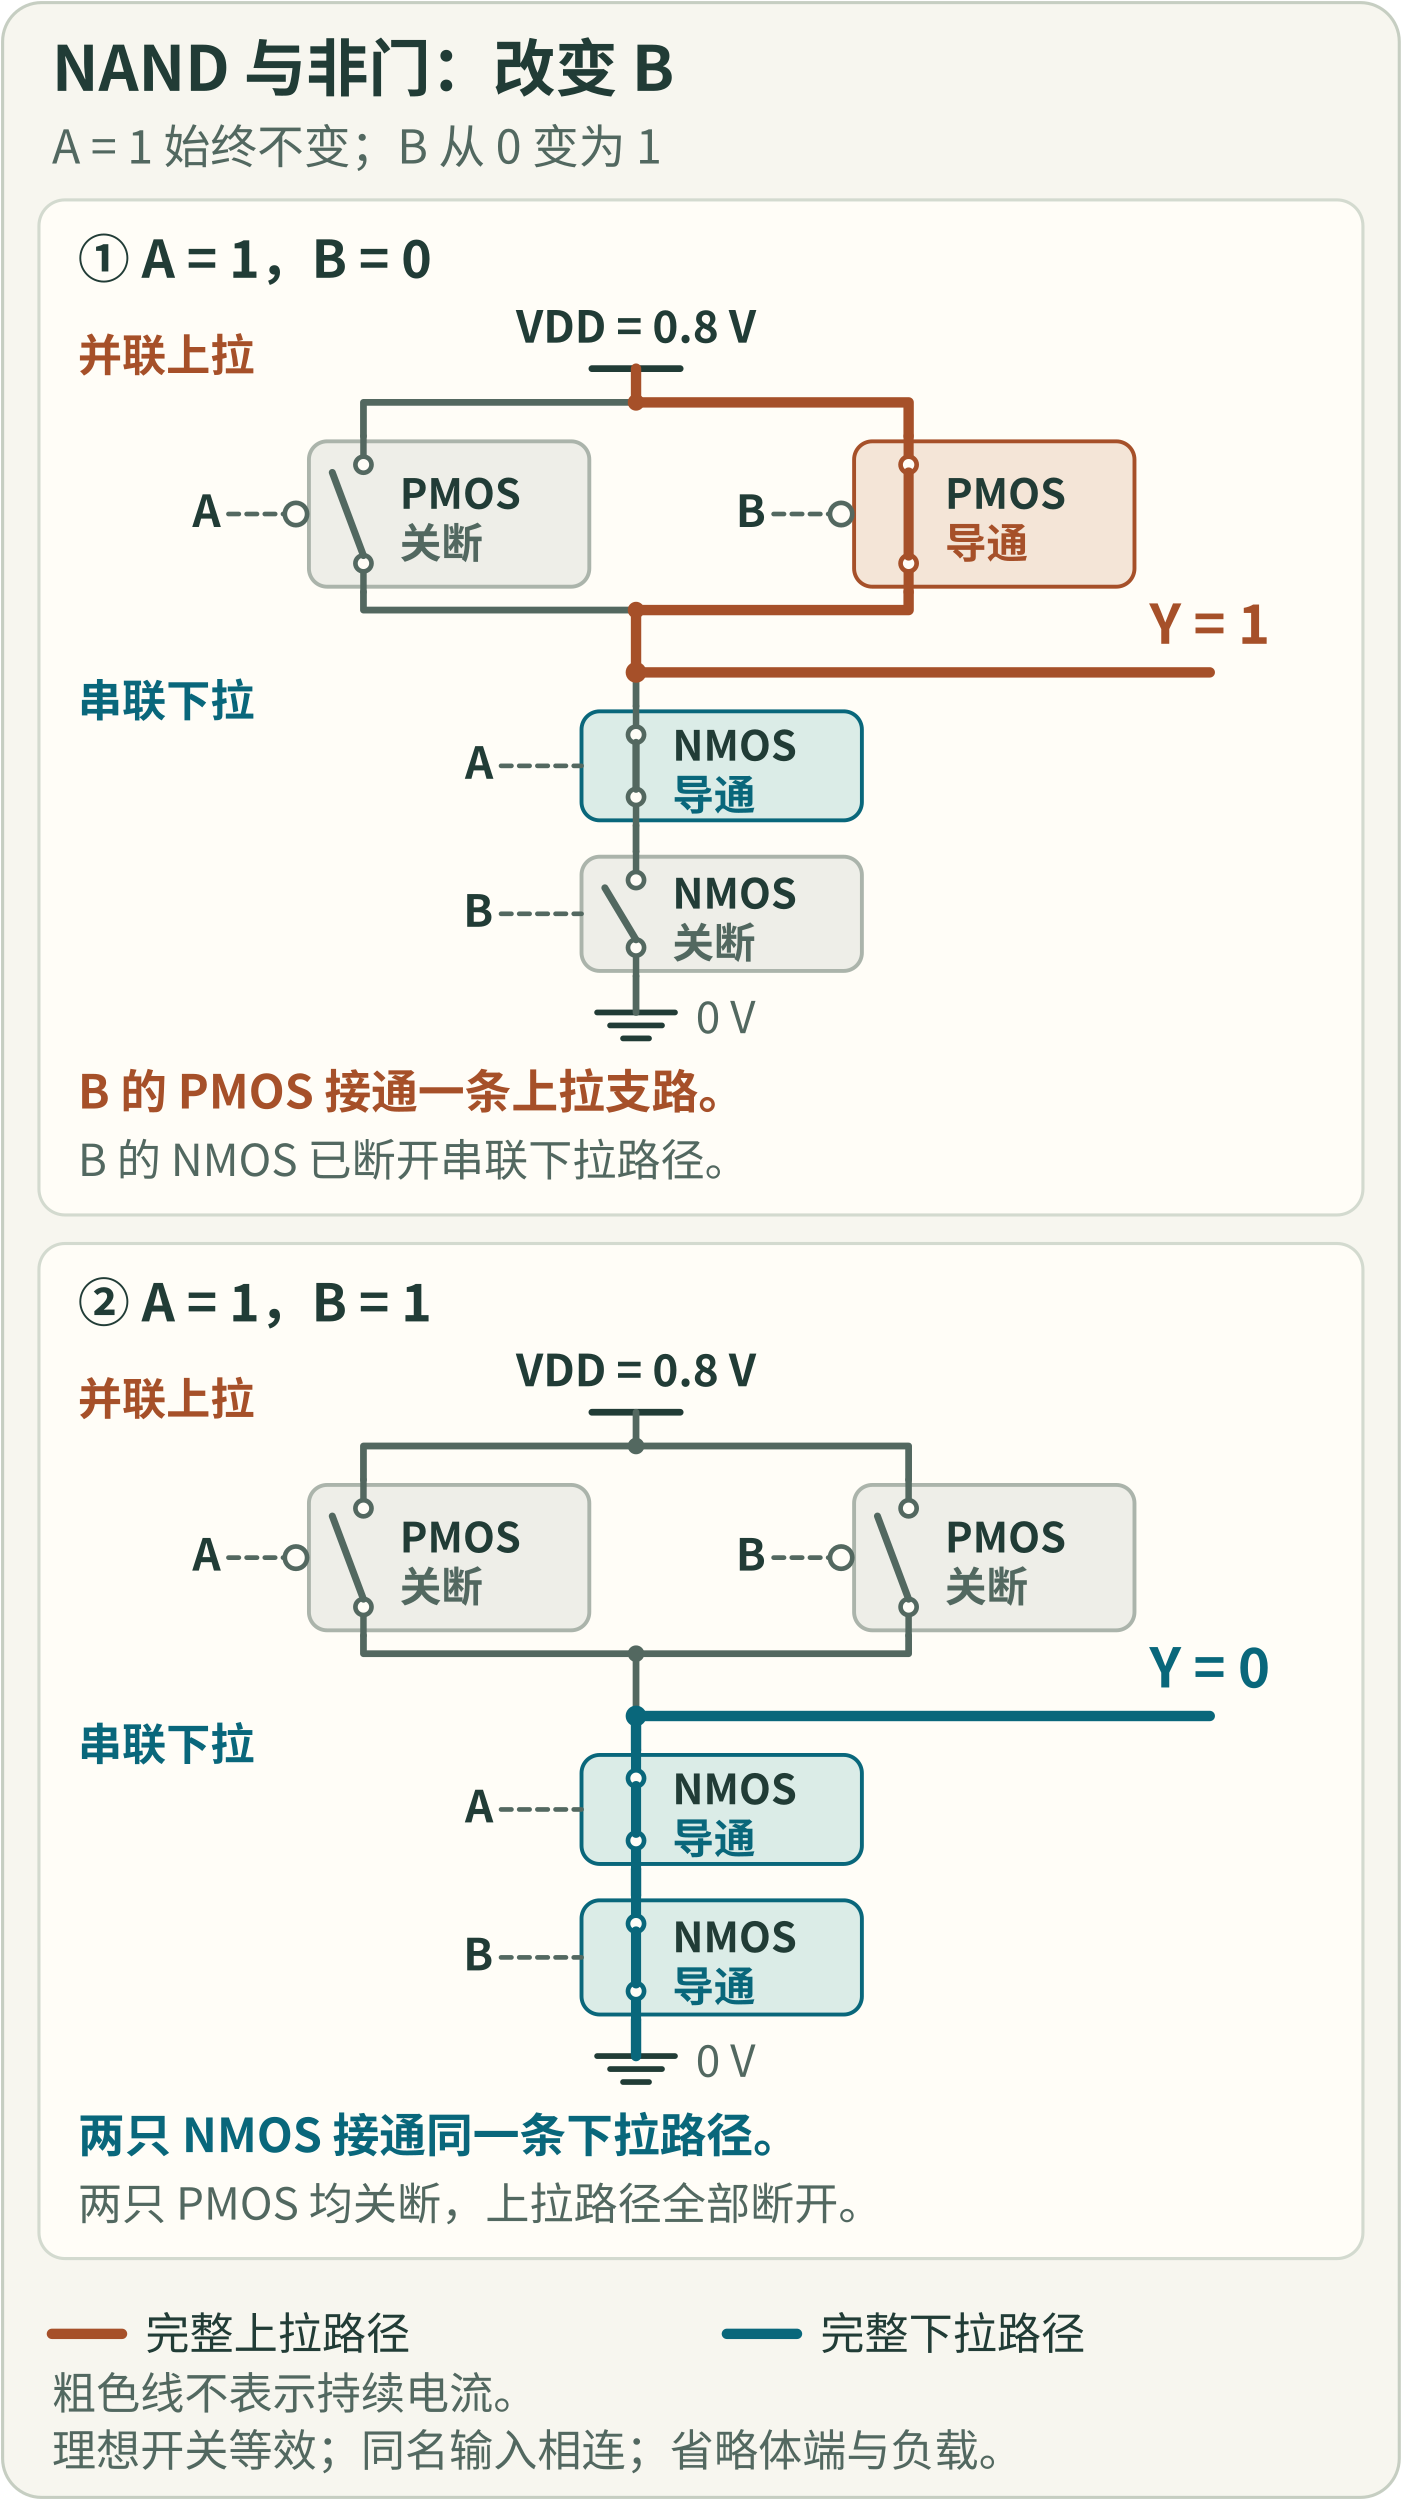
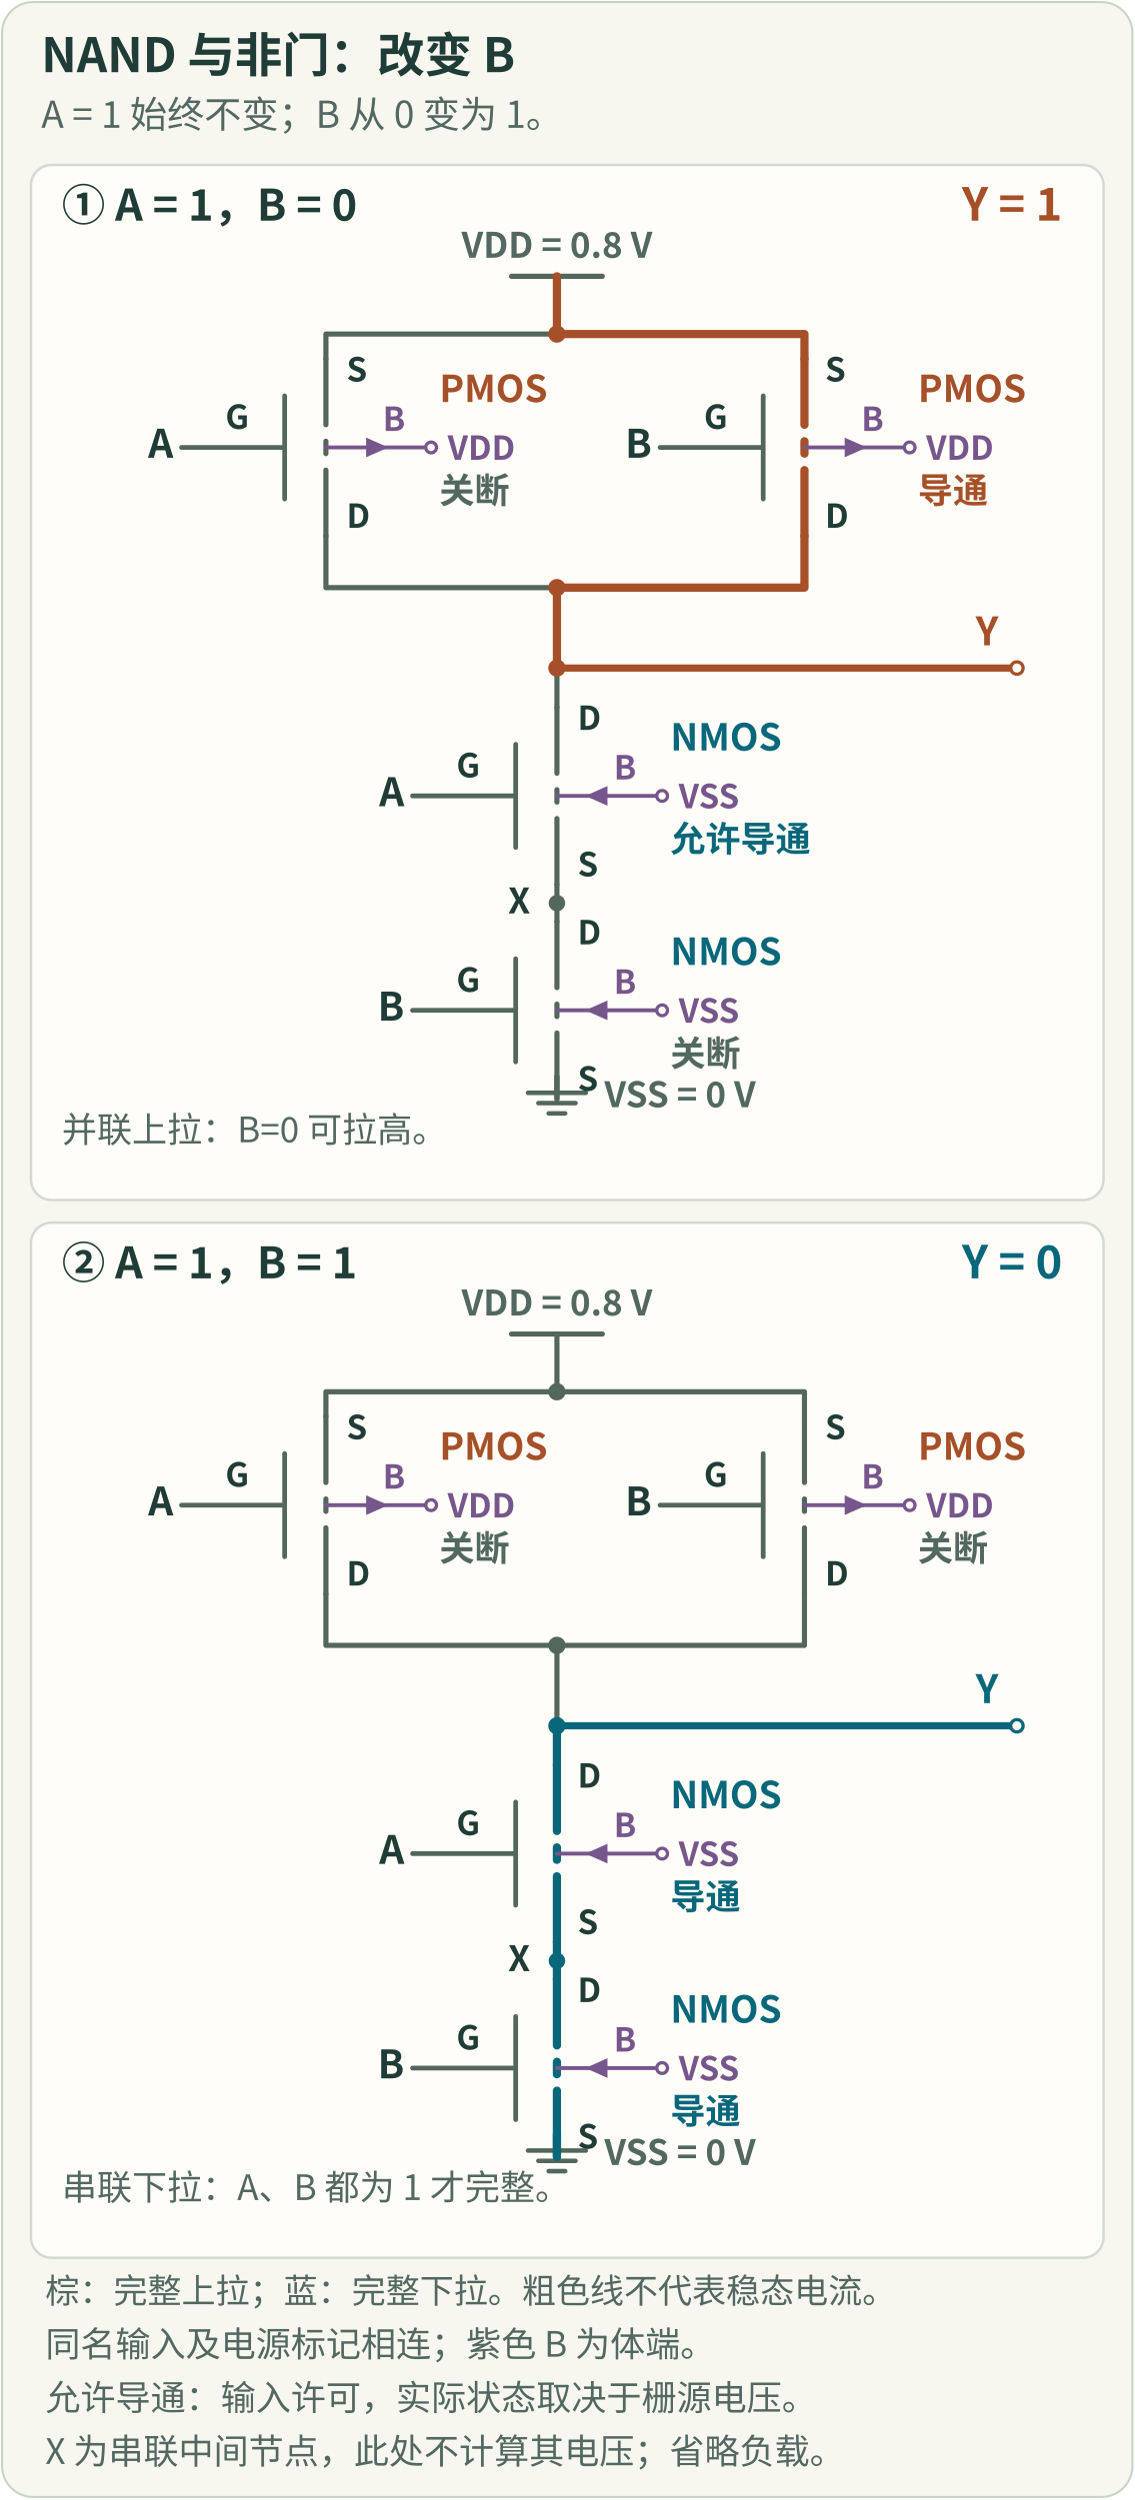
- <svg xmlns="http://www.w3.org/2000/svg" width="540" height="963" viewBox="0 0 540 963" xml:lang="zh-CN" role="img" aria-labelledby="title desc">
+ <svg xmlns="http://www.w3.org/2000/svg" width="550" height="1212" viewBox="0 0 550 1212" role="img" aria-labelledby="title desc" xml:lang="zh-CN">
  <defs>
-     <marker id="current" markerWidth="8" markerHeight="8" refX="7.2" refY="4" orient="auto">
-       <path d="M0 0L8 4L0 8Z" fill="#a65029" />
+     <marker id="electron" markerWidth="7" markerHeight="7" refX="6.5" refY="3.5" orient="auto">
+       <path d="M0 0L7 3.5 0 7Z" fill="#09677b" />
+     </marker>
+     <marker id="current" markerWidth="7" markerHeight="7" refX="6.5" refY="3.5" orient="auto">
+       <path d="M0 0L7 3.5 0 7Z" fill="#a65029" />
+     </marker>
+     <marker id="muted" markerWidth="7" markerHeight="7" refX="6.5" refY="3.5" orient="auto">
+       <path d="M0 0L7 3.5 0 7Z" fill="#526861" />
    </marker>
  </defs>
-   <rect x="1" y="1" width="538" height="961" rx="15" fill="#f7f6ef" stroke="#c6cec2" stroke-width="1.2" />
-   <g font-family="system-ui, 'Noto Sans CJK SC', 'Microsoft YaHei', sans-serif" fill="#213c36">
-     <text x="20" y="35" font-size="24" fill="#213c36" font-weight="700" text-anchor="start">NAND 与非门：改变 B</text>
-     <text x="20" y="63" font-size="18" fill="#526860" font-weight="400" text-anchor="start">A = 1 始终不变；B 从 0 变为 1</text>
-     <rect x="15" y="77" width="510" height="391" rx="10" fill="#fffdf7" stroke="#d3dacf" stroke-width="1.2" />
-     <text x="30" y="107" font-size="20" fill="#213c36" font-weight="700" text-anchor="start">① A = 1，B = 0</text>
-     <text x="245" y="132" font-size="17" fill="#213c36" font-weight="650" text-anchor="middle">VDD = 0.8 V</text>
-     <path d="M228 142H262" fill="none" stroke="#213c36" stroke-width="2.6" stroke-linecap="round" stroke-linejoin="round" />
-     <path d="M230 390H260M235 395H255M240 400H250" fill="none" stroke="#213c36" stroke-width="2.2" stroke-linecap="round" stroke-linejoin="round" />
-     <text x="268" y="398" font-size="17" fill="#526860" font-weight="400" text-anchor="start">0 V</text>
-     <path d="M245 142V155M140 155H350M140 155V168M350 155V168M140 228V235M350 228V235M140 235H350M245 235V259V272M245 318V328M245 376V390" fill="none" stroke="#536860" stroke-width="2.6" stroke-linecap="round" stroke-linejoin="round" />
-     <path d="M245 142V155H350V168M350 228V235H245V259" fill="none" stroke="#a65029" stroke-width="4" stroke-linecap="round" stroke-linejoin="round" />
-     <circle cx="245" cy="155" r="3.2" fill="#a65029" stroke="none" stroke-width="1.8" />
-     <circle cx="245" cy="235" r="3.2" fill="#a65029" stroke="none" stroke-width="1.8" />
-     <rect x="119" y="170" width="108" height="56" rx="7" fill="#eeeee8" stroke="#abb4ab" stroke-width="1.5" />
-     <path d="M140 168V179M140 217V228" fill="none" stroke="#536860" stroke-width="2.5" stroke-linecap="round" stroke-linejoin="round" />
-     <circle cx="140" cy="179" r="3.1" fill="#fffdf7" stroke="#536860" stroke-width="1.8" />
-     <circle cx="140" cy="217" r="3.1" fill="#fffdf7" stroke="#536860" stroke-width="1.8" />
-     <path d="M140 214L128 182" fill="none" stroke="#526860" stroke-width="2.7" stroke-linecap="round" stroke-linejoin="round" />
-     <path d="M88 198.0H109" fill="none" stroke="#536860" stroke-width="1.8" stroke-linecap="round" stroke-linejoin="round" stroke-dasharray="4 3" />
-     <circle cx="114" cy="198.0" r="4.3" fill="#fffdf7" stroke="#536860" stroke-width="1.8" />
-     <text x="85" y="203.0" font-size="17" fill="#213c36" font-weight="650" text-anchor="end">A</text>
-     <text x="154" y="196.0" font-size="16" fill="#213c36" font-weight="700" text-anchor="start">PMOS</text>
-     <text x="154" y="215.0" font-size="16" fill="#526860" font-weight="650" text-anchor="start">关断</text>
-     <rect x="329" y="170" width="108" height="56" rx="7" fill="#f4e5d7" stroke="#a65029" stroke-width="1.5" />
-     <path d="M350 168V179M350 217V228" fill="none" stroke="#a65029" stroke-width="3.9" stroke-linecap="round" stroke-linejoin="round" />
-     <circle cx="350" cy="179" r="3.1" fill="#fffdf7" stroke="#a65029" stroke-width="1.8" />
-     <circle cx="350" cy="217" r="3.1" fill="#fffdf7" stroke="#a65029" stroke-width="1.8" />
-     <path d="M350 182V214" fill="none" stroke="#a65029" stroke-width="3.9" stroke-linecap="round" stroke-linejoin="round" />
-     <path d="M298 198.0H319" fill="none" stroke="#536860" stroke-width="1.8" stroke-linecap="round" stroke-linejoin="round" stroke-dasharray="4 3" />
-     <circle cx="324" cy="198.0" r="4.3" fill="#fffdf7" stroke="#536860" stroke-width="1.8" />
-     <text x="295" y="203.0" font-size="17" fill="#213c36" font-weight="650" text-anchor="end">B</text>
-     <text x="364" y="196.0" font-size="16" fill="#213c36" font-weight="700" text-anchor="start">PMOS</text>
-     <text x="364" y="215.0" font-size="16" fill="#a65029" font-weight="650" text-anchor="start">导通</text>
-     <rect x="224" y="274" width="108" height="42" rx="7" fill="#dbece7" stroke="#09677b" stroke-width="1.5" />
-     <path d="M245 272V283M245 307V318" fill="none" stroke="#536860" stroke-width="2.5" stroke-linecap="round" stroke-linejoin="round" />
-     <circle cx="245" cy="283" r="3.1" fill="#fffdf7" stroke="#536860" stroke-width="1.8" />
-     <circle cx="245" cy="307" r="3.1" fill="#fffdf7" stroke="#536860" stroke-width="1.8" />
-     <path d="M245 286V304" fill="none" stroke="#536860" stroke-width="2.8" stroke-linecap="round" stroke-linejoin="round" />
-     <path d="M193 295.0H224" fill="none" stroke="#536860" stroke-width="1.8" stroke-linecap="round" stroke-linejoin="round" stroke-dasharray="4 3" />
-     <text x="190" y="300.0" font-size="17" fill="#213c36" font-weight="650" text-anchor="end">A</text>
-     <text x="259" y="293.0" font-size="16" fill="#213c36" font-weight="700" text-anchor="start">NMOS</text>
-     <text x="259" y="312.0" font-size="16" fill="#09677b" font-weight="650" text-anchor="start">导通</text>
-     <rect x="224" y="330" width="108" height="44" rx="7" fill="#eeeee8" stroke="#abb4ab" stroke-width="1.5" />
-     <path d="M245 328V339M245 365V376" fill="none" stroke="#536860" stroke-width="2.5" stroke-linecap="round" stroke-linejoin="round" />
-     <circle cx="245" cy="339" r="3.1" fill="#fffdf7" stroke="#536860" stroke-width="1.8" />
-     <circle cx="245" cy="365" r="3.1" fill="#fffdf7" stroke="#536860" stroke-width="1.8" />
-     <path d="M245 362L233 342" fill="none" stroke="#526860" stroke-width="2.7" stroke-linecap="round" stroke-linejoin="round" />
-     <path d="M193 352.0H224" fill="none" stroke="#536860" stroke-width="1.8" stroke-linecap="round" stroke-linejoin="round" stroke-dasharray="4 3" />
-     <text x="190" y="357.0" font-size="17" fill="#213c36" font-weight="650" text-anchor="end">B</text>
-     <text x="259" y="350.0" font-size="16" fill="#213c36" font-weight="700" text-anchor="start">NMOS</text>
-     <text x="259" y="369.0" font-size="16" fill="#526860" font-weight="650" text-anchor="start">关断</text>
-     <text x="30" y="143" font-size="17" fill="#a65029" font-weight="700" text-anchor="start">并联上拉</text>
-     <text x="30" y="276" font-size="17" fill="#09677b" font-weight="700" text-anchor="start">串联下拉</text>
-     <text x="30" y="427" font-size="18" fill="#a65029" font-weight="700" text-anchor="start">B 的 PMOS 接通一条上拉支路。</text>
-     <text x="30" y="453" font-size="17" fill="#526860" font-weight="400" text-anchor="start">B 的 NMOS 已断开串联下拉路径。</text>
-     <path d="M245 259H466" fill="none" stroke="#a65029" stroke-width="4" stroke-linecap="round" stroke-linejoin="round" />
-     <circle cx="245" cy="259" r="4" fill="#a65029" stroke="none" stroke-width="1.8" />
-     <text x="466" y="248" font-size="21" fill="#a65029" font-weight="700" text-anchor="middle">Y = 1</text>
-     <rect x="15" y="479" width="510" height="391" rx="10" fill="#fffdf7" stroke="#d3dacf" stroke-width="1.2" />
-     <text x="30" y="509" font-size="20" fill="#213c36" font-weight="700" text-anchor="start">② A = 1，B = 1</text>
-     <text x="245" y="534" font-size="17" fill="#213c36" font-weight="650" text-anchor="middle">VDD = 0.8 V</text>
-     <path d="M228 544H262" fill="none" stroke="#213c36" stroke-width="2.6" stroke-linecap="round" stroke-linejoin="round" />
-     <path d="M230 792H260M235 797H255M240 802H250" fill="none" stroke="#213c36" stroke-width="2.2" stroke-linecap="round" stroke-linejoin="round" />
-     <text x="268" y="800" font-size="17" fill="#526860" font-weight="400" text-anchor="start">0 V</text>
-     <path d="M245 544V557M140 557H350M140 557V570M350 557V570M140 630V637M350 630V637M140 637H350M245 637V661V674M245 720V730M245 778V792" fill="none" stroke="#536860" stroke-width="2.6" stroke-linecap="round" stroke-linejoin="round" />
-     <path d="M245 661V674M245 720V730M245 778V792" fill="none" stroke="#09677b" stroke-width="4" stroke-linecap="round" stroke-linejoin="round" />
-     <circle cx="245" cy="557" r="3.2" fill="#536860" stroke="none" stroke-width="1.8" />
-     <circle cx="245" cy="637" r="3.2" fill="#536860" stroke="none" stroke-width="1.8" />
-     <rect x="119" y="572" width="108" height="56" rx="7" fill="#eeeee8" stroke="#abb4ab" stroke-width="1.5" />
-     <path d="M140 570V581M140 619V630" fill="none" stroke="#536860" stroke-width="2.5" stroke-linecap="round" stroke-linejoin="round" />
-     <circle cx="140" cy="581" r="3.1" fill="#fffdf7" stroke="#536860" stroke-width="1.8" />
-     <circle cx="140" cy="619" r="3.1" fill="#fffdf7" stroke="#536860" stroke-width="1.8" />
-     <path d="M140 616L128 584" fill="none" stroke="#526860" stroke-width="2.7" stroke-linecap="round" stroke-linejoin="round" />
-     <path d="M88 600.0H109" fill="none" stroke="#536860" stroke-width="1.8" stroke-linecap="round" stroke-linejoin="round" stroke-dasharray="4 3" />
-     <circle cx="114" cy="600.0" r="4.3" fill="#fffdf7" stroke="#536860" stroke-width="1.8" />
-     <text x="85" y="605.0" font-size="17" fill="#213c36" font-weight="650" text-anchor="end">A</text>
-     <text x="154" y="598.0" font-size="16" fill="#213c36" font-weight="700" text-anchor="start">PMOS</text>
-     <text x="154" y="617.0" font-size="16" fill="#526860" font-weight="650" text-anchor="start">关断</text>
-     <rect x="329" y="572" width="108" height="56" rx="7" fill="#eeeee8" stroke="#abb4ab" stroke-width="1.5" />
-     <path d="M350 570V581M350 619V630" fill="none" stroke="#536860" stroke-width="2.5" stroke-linecap="round" stroke-linejoin="round" />
-     <circle cx="350" cy="581" r="3.1" fill="#fffdf7" stroke="#536860" stroke-width="1.8" />
-     <circle cx="350" cy="619" r="3.1" fill="#fffdf7" stroke="#536860" stroke-width="1.8" />
-     <path d="M350 616L338 584" fill="none" stroke="#526860" stroke-width="2.7" stroke-linecap="round" stroke-linejoin="round" />
-     <path d="M298 600.0H319" fill="none" stroke="#536860" stroke-width="1.8" stroke-linecap="round" stroke-linejoin="round" stroke-dasharray="4 3" />
-     <circle cx="324" cy="600.0" r="4.3" fill="#fffdf7" stroke="#536860" stroke-width="1.8" />
-     <text x="295" y="605.0" font-size="17" fill="#213c36" font-weight="650" text-anchor="end">B</text>
-     <text x="364" y="598.0" font-size="16" fill="#213c36" font-weight="700" text-anchor="start">PMOS</text>
-     <text x="364" y="617.0" font-size="16" fill="#526860" font-weight="650" text-anchor="start">关断</text>
-     <rect x="224" y="676" width="108" height="42" rx="7" fill="#dbece7" stroke="#09677b" stroke-width="1.5" />
-     <path d="M245 674V685M245 709V720" fill="none" stroke="#09677b" stroke-width="3.9" stroke-linecap="round" stroke-linejoin="round" />
-     <circle cx="245" cy="685" r="3.1" fill="#fffdf7" stroke="#09677b" stroke-width="1.8" />
-     <circle cx="245" cy="709" r="3.1" fill="#fffdf7" stroke="#09677b" stroke-width="1.8" />
-     <path d="M245 688V706" fill="none" stroke="#09677b" stroke-width="3.9" stroke-linecap="round" stroke-linejoin="round" />
-     <path d="M193 697.0H224" fill="none" stroke="#536860" stroke-width="1.8" stroke-linecap="round" stroke-linejoin="round" stroke-dasharray="4 3" />
-     <text x="190" y="702.0" font-size="17" fill="#213c36" font-weight="650" text-anchor="end">A</text>
-     <text x="259" y="695.0" font-size="16" fill="#213c36" font-weight="700" text-anchor="start">NMOS</text>
-     <text x="259" y="714.0" font-size="16" fill="#09677b" font-weight="650" text-anchor="start">导通</text>
-     <rect x="224" y="732" width="108" height="44" rx="7" fill="#dbece7" stroke="#09677b" stroke-width="1.5" />
-     <path d="M245 730V741M245 767V778" fill="none" stroke="#09677b" stroke-width="3.9" stroke-linecap="round" stroke-linejoin="round" />
-     <circle cx="245" cy="741" r="3.1" fill="#fffdf7" stroke="#09677b" stroke-width="1.8" />
-     <circle cx="245" cy="767" r="3.1" fill="#fffdf7" stroke="#09677b" stroke-width="1.8" />
-     <path d="M245 744V764" fill="none" stroke="#09677b" stroke-width="3.9" stroke-linecap="round" stroke-linejoin="round" />
-     <path d="M193 754.0H224" fill="none" stroke="#536860" stroke-width="1.8" stroke-linecap="round" stroke-linejoin="round" stroke-dasharray="4 3" />
-     <text x="190" y="759.0" font-size="17" fill="#213c36" font-weight="650" text-anchor="end">B</text>
-     <text x="259" y="752.0" font-size="16" fill="#213c36" font-weight="700" text-anchor="start">NMOS</text>
-     <text x="259" y="771.0" font-size="16" fill="#09677b" font-weight="650" text-anchor="start">导通</text>
-     <text x="30" y="545" font-size="17" fill="#a65029" font-weight="700" text-anchor="start">并联上拉</text>
-     <text x="30" y="678" font-size="17" fill="#09677b" font-weight="700" text-anchor="start">串联下拉</text>
-     <text x="30" y="829" font-size="18" fill="#09677b" font-weight="700" text-anchor="start">两只 NMOS 接通同一条下拉路径。</text>
-     <text x="30" y="855" font-size="17" fill="#526860" font-weight="400" text-anchor="start">两只 PMOS 均关断，上拉路径全部断开。</text>
-     <path d="M245 661H466" fill="none" stroke="#09677b" stroke-width="4" stroke-linecap="round" stroke-linejoin="round" />
-     <circle cx="245" cy="661" r="4" fill="#09677b" stroke="none" stroke-width="1.8" />
-     <text x="466" y="650" font-size="21" fill="#09677b" font-weight="700" text-anchor="middle">Y = 0</text>
-     <path d="M20 899H47" fill="none" stroke="#a65029" stroke-width="4" stroke-linecap="round" stroke-linejoin="round" />
-     <text x="56" y="905" font-size="17" fill="#213c36" font-weight="400" text-anchor="start">完整上拉路径</text>
-     <path d="M280 899H307" fill="none" stroke="#09677b" stroke-width="4" stroke-linecap="round" stroke-linejoin="round" />
-     <text x="316" y="905" font-size="17" fill="#213c36" font-weight="400" text-anchor="start">完整下拉路径</text>
-     <text x="20" y="928" font-size="17" fill="#526860" font-weight="400" text-anchor="start">粗色线不表示持续电流。</text>
-     <text x="20" y="950" font-size="17" fill="#526860" font-weight="400" text-anchor="start">理想开关等效；同名输入相连；省略体端与负载。</text>
+   <rect x="1" y="1" width="548" height="1210" rx="15" fill="#f7f6ef" stroke="#c9d3c7" />
+   <g font-family="system-ui, 'Noto Sans CJK SC', 'Microsoft YaHei', sans-serif" fill="#203c37">
+     <text x="20" y="35" font-size="23" fill="#203c37" font-weight="700" text-anchor="start">NAND 与非门：改变 B</text>
+     <text x="20" y="62" font-size="18" fill="#526861" font-weight="400" text-anchor="start">A = 1 始终不变；B 从 0 变为 1。</text>
+     <rect x="15" y="80" width="520" height="502" rx="10" fill="#fffdf7" stroke="#d3dacf" stroke-width="1.2" />
+     <text x="30" y="107" font-size="21" fill="#203c37" font-weight="700" text-anchor="start">① A = 1，B = 0</text>
+     <text x="515" y="107" font-size="22" fill="#a65029" font-weight="700" text-anchor="end">Y = 1</text>
+     <path d="M248 134H292" fill="none" stroke="#53675b" stroke-width="2.5" stroke-linecap="round" stroke-linejoin="round" />
+     <text x="270" y="125" font-size="17" fill="#526861" font-weight="650" text-anchor="middle">VDD = 0.8 V</text>
+     <path d="M270 522V530M256 530H284M261 535H279M266 540H274" fill="none" stroke="#53675b" stroke-width="2.2" stroke-linecap="round" stroke-linejoin="round" />
+     <text x="293" y="537" font-size="17" fill="#526861" font-weight="650" text-anchor="start">VSS = 0 V</text>
+     <path d="M270 134V162M158 162H390M158 162V174M390 162V174" fill="none" stroke="#53675b" stroke-width="2.5" stroke-linecap="round" stroke-linejoin="round" />
+     <path d="M270 134V162H390V174" fill="none" stroke="#a65029" stroke-width="4" stroke-linecap="round" stroke-linejoin="round" />
+     <path d="M158 260V285H390V260M270 285V324" fill="none" stroke="#53675b" stroke-width="2.5" stroke-linecap="round" stroke-linejoin="round" />
+     <path d="M390 260V285H270V324" fill="none" stroke="#a65029" stroke-width="4" stroke-linecap="round" stroke-linejoin="round" />
+     <circle cx="270" cy="162" r="3.4" fill="#a65029" stroke="#a65029" stroke-width="1.6" />
+     <circle cx="270" cy="285" r="3.4" fill="#a65029" stroke="#a65029" stroke-width="1.6" />
+     <path d="M88 217H138M138 192V242" fill="none" stroke="#53675b" stroke-width="2.3" stroke-linecap="round" stroke-linejoin="round" />
+     <text x="115" y="208" font-size="16" fill="#203c37" font-weight="650" text-anchor="middle">G</text>
+     <text x="84" y="222" font-size="19" fill="#203c37" font-weight="650" text-anchor="end">A</text>
+     <path d="M158 174V206M158 228V260" fill="none" stroke="#53675b" stroke-width="2.5" stroke-linecap="round" stroke-linejoin="round" />
+     <path d="M158 214V220" fill="none" stroke="#53675b" stroke-width="2.5" stroke-linecap="round" stroke-linejoin="round" />
+     <text x="168" y="185" font-size="16" fill="#203c37" font-weight="650" text-anchor="start">S</text>
+     <text x="168" y="256" font-size="16" fill="#203c37" font-weight="650" text-anchor="start">D</text>
+     <path d="M158 217H209" fill="none" stroke="#76568c" stroke-width="1.9" stroke-linecap="round" stroke-linejoin="round" />
+     <path d="M178 213L187 217L178 221Z" fill="#76568c" stroke="#76568c" stroke-width="1" />
+     <circle cx="209" cy="217" r="2.6" fill="#fffdf7" stroke="#76568c" stroke-width="1.6" />
+     <text x="191" y="209" font-size="16" fill="#76568c" font-weight="650" text-anchor="middle">B</text>
+     <text x="217" y="223" font-size="16" fill="#76568c" font-weight="650" text-anchor="start">VDD</text>
+     <text x="213" y="195" font-size="18" fill="#a65029" font-weight="700" text-anchor="start">PMOS</text>
+     <text x="213" y="244" font-size="17" fill="#526861" font-weight="650" text-anchor="start">关断</text>
+     <path d="M320 217H370M370 192V242" fill="none" stroke="#53675b" stroke-width="2.3" stroke-linecap="round" stroke-linejoin="round" />
+     <text x="347" y="208" font-size="16" fill="#203c37" font-weight="650" text-anchor="middle">G</text>
+     <text x="316" y="222" font-size="19" fill="#203c37" font-weight="650" text-anchor="end">B</text>
+     <path d="M390 174V206M390 228V260" fill="none" stroke="#a65029" stroke-width="4" stroke-linecap="round" stroke-linejoin="round" />
+     <path d="M390 214V220" fill="none" stroke="#a65029" stroke-width="4" stroke-linecap="round" stroke-linejoin="round" />
+     <text x="400" y="185" font-size="16" fill="#203c37" font-weight="650" text-anchor="start">S</text>
+     <text x="400" y="256" font-size="16" fill="#203c37" font-weight="650" text-anchor="start">D</text>
+     <path d="M390 217H441" fill="none" stroke="#76568c" stroke-width="1.9" stroke-linecap="round" stroke-linejoin="round" />
+     <path d="M410 213L419 217L410 221Z" fill="#76568c" stroke="#76568c" stroke-width="1" />
+     <circle cx="441" cy="217" r="2.6" fill="#fffdf7" stroke="#76568c" stroke-width="1.6" />
+     <text x="423" y="209" font-size="16" fill="#76568c" font-weight="650" text-anchor="middle">B</text>
+     <text x="449" y="223" font-size="16" fill="#76568c" font-weight="650" text-anchor="start">VDD</text>
+     <text x="445" y="195" font-size="18" fill="#a65029" font-weight="700" text-anchor="start">PMOS</text>
+     <text x="445" y="244" font-size="17" fill="#a65029" font-weight="650" text-anchor="start">导通</text>
+     <path d="M270 324V343M270 429V447M270 533V522" fill="none" stroke="#53675b" stroke-width="2.5" stroke-linecap="round" stroke-linejoin="round" />
+     <path d="M200 386H250M250 361V411" fill="none" stroke="#53675b" stroke-width="2.3" stroke-linecap="round" stroke-linejoin="round" />
+     <text x="227" y="377" font-size="16" fill="#203c37" font-weight="650" text-anchor="middle">G</text>
+     <text x="196" y="391" font-size="19" fill="#203c37" font-weight="650" text-anchor="end">A</text>
+     <path d="M270 343V375M270 397V429" fill="none" stroke="#53675b" stroke-width="2.5" stroke-linecap="round" stroke-linejoin="round" />
+     <path d="M270 383V389" fill="none" stroke="#53675b" stroke-width="2.5" stroke-linecap="round" stroke-linejoin="round" />
+     <text x="280" y="354" font-size="16" fill="#203c37" font-weight="650" text-anchor="start">D</text>
+     <text x="280" y="425" font-size="16" fill="#203c37" font-weight="650" text-anchor="start">S</text>
+     <path d="M270 386H321" fill="none" stroke="#76568c" stroke-width="1.9" stroke-linecap="round" stroke-linejoin="round" />
+     <path d="M294 382L285 386L294 390Z" fill="#76568c" stroke="#76568c" stroke-width="1" />
+     <circle cx="321" cy="386" r="2.6" fill="#fffdf7" stroke="#76568c" stroke-width="1.6" />
+     <text x="303" y="378" font-size="16" fill="#76568c" font-weight="650" text-anchor="middle">B</text>
+     <text x="329" y="392" font-size="16" fill="#76568c" font-weight="650" text-anchor="start">VSS</text>
+     <text x="325" y="364" font-size="18" fill="#09677b" font-weight="700" text-anchor="start">NMOS</text>
+     <text x="325" y="413" font-size="17" fill="#09677b" font-weight="650" text-anchor="start">允许导通</text>
+     <path d="M200 490H250M250 465V515" fill="none" stroke="#53675b" stroke-width="2.3" stroke-linecap="round" stroke-linejoin="round" />
+     <text x="227" y="481" font-size="16" fill="#203c37" font-weight="650" text-anchor="middle">G</text>
+     <text x="196" y="495" font-size="19" fill="#203c37" font-weight="650" text-anchor="end">B</text>
+     <path d="M270 447V479M270 501V533" fill="none" stroke="#53675b" stroke-width="2.5" stroke-linecap="round" stroke-linejoin="round" />
+     <path d="M270 487V493" fill="none" stroke="#53675b" stroke-width="2.5" stroke-linecap="round" stroke-linejoin="round" />
+     <text x="280" y="458" font-size="16" fill="#203c37" font-weight="650" text-anchor="start">D</text>
+     <text x="280" y="529" font-size="16" fill="#203c37" font-weight="650" text-anchor="start">S</text>
+     <path d="M270 490H321" fill="none" stroke="#76568c" stroke-width="1.9" stroke-linecap="round" stroke-linejoin="round" />
+     <path d="M294 486L285 490L294 494Z" fill="#76568c" stroke="#76568c" stroke-width="1" />
+     <circle cx="321" cy="490" r="2.6" fill="#fffdf7" stroke="#76568c" stroke-width="1.6" />
+     <text x="303" y="482" font-size="16" fill="#76568c" font-weight="650" text-anchor="middle">B</text>
+     <text x="329" y="496" font-size="16" fill="#76568c" font-weight="650" text-anchor="start">VSS</text>
+     <text x="325" y="468" font-size="18" fill="#09677b" font-weight="700" text-anchor="start">NMOS</text>
+     <text x="325" y="517" font-size="17" fill="#526861" font-weight="650" text-anchor="start">关断</text>
+     <circle cx="270" cy="438" r="3.2" fill="#53675b" stroke="#53675b" stroke-width="1.6" />
+     <text x="257" y="443" font-size="17" fill="#203c37" font-weight="650" text-anchor="end">X</text>
+     <text x="30" y="554" font-size="17" fill="#526861" font-weight="400" text-anchor="start">并联上拉：B=0 可拉高。</text>
+     <path d="M270 324H493" fill="none" stroke="#a65029" stroke-width="3.5" stroke-linecap="round" stroke-linejoin="round" />
+     <circle cx="270" cy="324" r="3.4" fill="#a65029" stroke="#a65029" stroke-width="1.6" />
+     <circle cx="493" cy="324" r="3" fill="#fffdf7" stroke="#a65029" stroke-width="1.6" />
+     <text x="484" y="313" font-size="19" fill="#a65029" font-weight="700" text-anchor="end">Y</text>
+     <rect x="15" y="593" width="520" height="502" rx="10" fill="#fffdf7" stroke="#d3dacf" stroke-width="1.2" />
+     <text x="30" y="620" font-size="21" fill="#203c37" font-weight="700" text-anchor="start">② A = 1，B = 1</text>
+     <text x="515" y="620" font-size="22" fill="#09677b" font-weight="700" text-anchor="end">Y = 0</text>
+     <path d="M248 647H292" fill="none" stroke="#53675b" stroke-width="2.5" stroke-linecap="round" stroke-linejoin="round" />
+     <text x="270" y="638" font-size="17" fill="#526861" font-weight="650" text-anchor="middle">VDD = 0.8 V</text>
+     <path d="M270 1035V1043M256 1043H284M261 1048H279M266 1053H274" fill="none" stroke="#53675b" stroke-width="2.2" stroke-linecap="round" stroke-linejoin="round" />
+     <text x="293" y="1050" font-size="17" fill="#526861" font-weight="650" text-anchor="start">VSS = 0 V</text>
+     <path d="M270 647V675M158 675H390M158 675V687M390 675V687" fill="none" stroke="#53675b" stroke-width="2.5" stroke-linecap="round" stroke-linejoin="round" />
+     <path d="M158 773V798H390V773M270 798V837" fill="none" stroke="#53675b" stroke-width="2.5" stroke-linecap="round" stroke-linejoin="round" />
+     <circle cx="270" cy="675" r="3.4" fill="#53675b" stroke="#53675b" stroke-width="1.6" />
+     <circle cx="270" cy="798" r="3.4" fill="#53675b" stroke="#53675b" stroke-width="1.6" />
+     <path d="M88 730H138M138 705V755" fill="none" stroke="#53675b" stroke-width="2.3" stroke-linecap="round" stroke-linejoin="round" />
+     <text x="115" y="721" font-size="16" fill="#203c37" font-weight="650" text-anchor="middle">G</text>
+     <text x="84" y="735" font-size="19" fill="#203c37" font-weight="650" text-anchor="end">A</text>
+     <path d="M158 687V719M158 741V773" fill="none" stroke="#53675b" stroke-width="2.5" stroke-linecap="round" stroke-linejoin="round" />
+     <path d="M158 727V733" fill="none" stroke="#53675b" stroke-width="2.5" stroke-linecap="round" stroke-linejoin="round" />
+     <text x="168" y="698" font-size="16" fill="#203c37" font-weight="650" text-anchor="start">S</text>
+     <text x="168" y="769" font-size="16" fill="#203c37" font-weight="650" text-anchor="start">D</text>
+     <path d="M158 730H209" fill="none" stroke="#76568c" stroke-width="1.9" stroke-linecap="round" stroke-linejoin="round" />
+     <path d="M178 726L187 730L178 734Z" fill="#76568c" stroke="#76568c" stroke-width="1" />
+     <circle cx="209" cy="730" r="2.6" fill="#fffdf7" stroke="#76568c" stroke-width="1.6" />
+     <text x="191" y="722" font-size="16" fill="#76568c" font-weight="650" text-anchor="middle">B</text>
+     <text x="217" y="736" font-size="16" fill="#76568c" font-weight="650" text-anchor="start">VDD</text>
+     <text x="213" y="708" font-size="18" fill="#a65029" font-weight="700" text-anchor="start">PMOS</text>
+     <text x="213" y="757" font-size="17" fill="#526861" font-weight="650" text-anchor="start">关断</text>
+     <path d="M320 730H370M370 705V755" fill="none" stroke="#53675b" stroke-width="2.3" stroke-linecap="round" stroke-linejoin="round" />
+     <text x="347" y="721" font-size="16" fill="#203c37" font-weight="650" text-anchor="middle">G</text>
+     <text x="316" y="735" font-size="19" fill="#203c37" font-weight="650" text-anchor="end">B</text>
+     <path d="M390 687V719M390 741V773" fill="none" stroke="#53675b" stroke-width="2.5" stroke-linecap="round" stroke-linejoin="round" />
+     <path d="M390 727V733" fill="none" stroke="#53675b" stroke-width="2.5" stroke-linecap="round" stroke-linejoin="round" />
+     <text x="400" y="698" font-size="16" fill="#203c37" font-weight="650" text-anchor="start">S</text>
+     <text x="400" y="769" font-size="16" fill="#203c37" font-weight="650" text-anchor="start">D</text>
+     <path d="M390 730H441" fill="none" stroke="#76568c" stroke-width="1.9" stroke-linecap="round" stroke-linejoin="round" />
+     <path d="M410 726L419 730L410 734Z" fill="#76568c" stroke="#76568c" stroke-width="1" />
+     <circle cx="441" cy="730" r="2.6" fill="#fffdf7" stroke="#76568c" stroke-width="1.6" />
+     <text x="423" y="722" font-size="16" fill="#76568c" font-weight="650" text-anchor="middle">B</text>
+     <text x="449" y="736" font-size="16" fill="#76568c" font-weight="650" text-anchor="start">VDD</text>
+     <text x="445" y="708" font-size="18" fill="#a65029" font-weight="700" text-anchor="start">PMOS</text>
+     <text x="445" y="757" font-size="17" fill="#526861" font-weight="650" text-anchor="start">关断</text>
+     <path d="M270 837V856M270 942V960M270 1046V1035" fill="none" stroke="#09677b" stroke-width="4" stroke-linecap="round" stroke-linejoin="round" />
+     <path d="M200 899H250M250 874V924" fill="none" stroke="#53675b" stroke-width="2.3" stroke-linecap="round" stroke-linejoin="round" />
+     <text x="227" y="890" font-size="16" fill="#203c37" font-weight="650" text-anchor="middle">G</text>
+     <text x="196" y="904" font-size="19" fill="#203c37" font-weight="650" text-anchor="end">A</text>
+     <path d="M270 856V888M270 910V942" fill="none" stroke="#09677b" stroke-width="4" stroke-linecap="round" stroke-linejoin="round" />
+     <path d="M270 896V902" fill="none" stroke="#09677b" stroke-width="4" stroke-linecap="round" stroke-linejoin="round" />
+     <text x="280" y="867" font-size="16" fill="#203c37" font-weight="650" text-anchor="start">D</text>
+     <text x="280" y="938" font-size="16" fill="#203c37" font-weight="650" text-anchor="start">S</text>
+     <path d="M270 899H321" fill="none" stroke="#76568c" stroke-width="1.9" stroke-linecap="round" stroke-linejoin="round" />
+     <path d="M294 895L285 899L294 903Z" fill="#76568c" stroke="#76568c" stroke-width="1" />
+     <circle cx="321" cy="899" r="2.6" fill="#fffdf7" stroke="#76568c" stroke-width="1.6" />
+     <text x="303" y="891" font-size="16" fill="#76568c" font-weight="650" text-anchor="middle">B</text>
+     <text x="329" y="905" font-size="16" fill="#76568c" font-weight="650" text-anchor="start">VSS</text>
+     <text x="325" y="877" font-size="18" fill="#09677b" font-weight="700" text-anchor="start">NMOS</text>
+     <text x="325" y="926" font-size="17" fill="#09677b" font-weight="650" text-anchor="start">导通</text>
+     <path d="M200 1003H250M250 978V1028" fill="none" stroke="#53675b" stroke-width="2.3" stroke-linecap="round" stroke-linejoin="round" />
+     <text x="227" y="994" font-size="16" fill="#203c37" font-weight="650" text-anchor="middle">G</text>
+     <text x="196" y="1008" font-size="19" fill="#203c37" font-weight="650" text-anchor="end">B</text>
+     <path d="M270 960V992M270 1014V1046" fill="none" stroke="#09677b" stroke-width="4" stroke-linecap="round" stroke-linejoin="round" />
+     <path d="M270 1000V1006" fill="none" stroke="#09677b" stroke-width="4" stroke-linecap="round" stroke-linejoin="round" />
+     <text x="280" y="971" font-size="16" fill="#203c37" font-weight="650" text-anchor="start">D</text>
+     <text x="280" y="1042" font-size="16" fill="#203c37" font-weight="650" text-anchor="start">S</text>
+     <path d="M270 1003H321" fill="none" stroke="#76568c" stroke-width="1.9" stroke-linecap="round" stroke-linejoin="round" />
+     <path d="M294 999L285 1003L294 1007Z" fill="#76568c" stroke="#76568c" stroke-width="1" />
+     <circle cx="321" cy="1003" r="2.6" fill="#fffdf7" stroke="#76568c" stroke-width="1.6" />
+     <text x="303" y="995" font-size="16" fill="#76568c" font-weight="650" text-anchor="middle">B</text>
+     <text x="329" y="1009" font-size="16" fill="#76568c" font-weight="650" text-anchor="start">VSS</text>
+     <text x="325" y="981" font-size="18" fill="#09677b" font-weight="700" text-anchor="start">NMOS</text>
+     <text x="325" y="1030" font-size="17" fill="#09677b" font-weight="650" text-anchor="start">导通</text>
+     <circle cx="270" cy="951" r="3.2" fill="#09677b" stroke="#09677b" stroke-width="1.6" />
+     <text x="257" y="956" font-size="17" fill="#203c37" font-weight="650" text-anchor="end">X</text>
+     <text x="30" y="1067" font-size="17" fill="#526861" font-weight="400" text-anchor="start">串联下拉：A、B 都为 1 才完整。</text>
+     <path d="M270 837H493" fill="none" stroke="#09677b" stroke-width="3.5" stroke-linecap="round" stroke-linejoin="round" />
+     <circle cx="270" cy="837" r="3.4" fill="#09677b" stroke="#09677b" stroke-width="1.6" />
+     <circle cx="493" cy="837" r="3" fill="#fffdf7" stroke="#09677b" stroke-width="1.6" />
+     <text x="484" y="826" font-size="19" fill="#09677b" font-weight="700" text-anchor="end">Y</text>
+     <text x="22" y="1117" font-size="16.5" fill="#526861" font-weight="400" text-anchor="start">棕：完整上拉；蓝：完整下拉。粗色线不代表稳态电流。</text>
+     <text x="22" y="1143" font-size="17" fill="#526861" font-weight="400" text-anchor="start">同名输入及电源标记相连；紫色 B 为体端。</text>
+     <text x="22" y="1169" font-size="17" fill="#526861" font-weight="400" text-anchor="start">允许导通：输入许可，实际状态取决于栅源电压。</text>
+     <text x="22" y="1195" font-size="17" fill="#526861" font-weight="400" text-anchor="start">X 为串联中间节点，此处不计算其电压；省略负载。</text>
  </g>
</svg>
